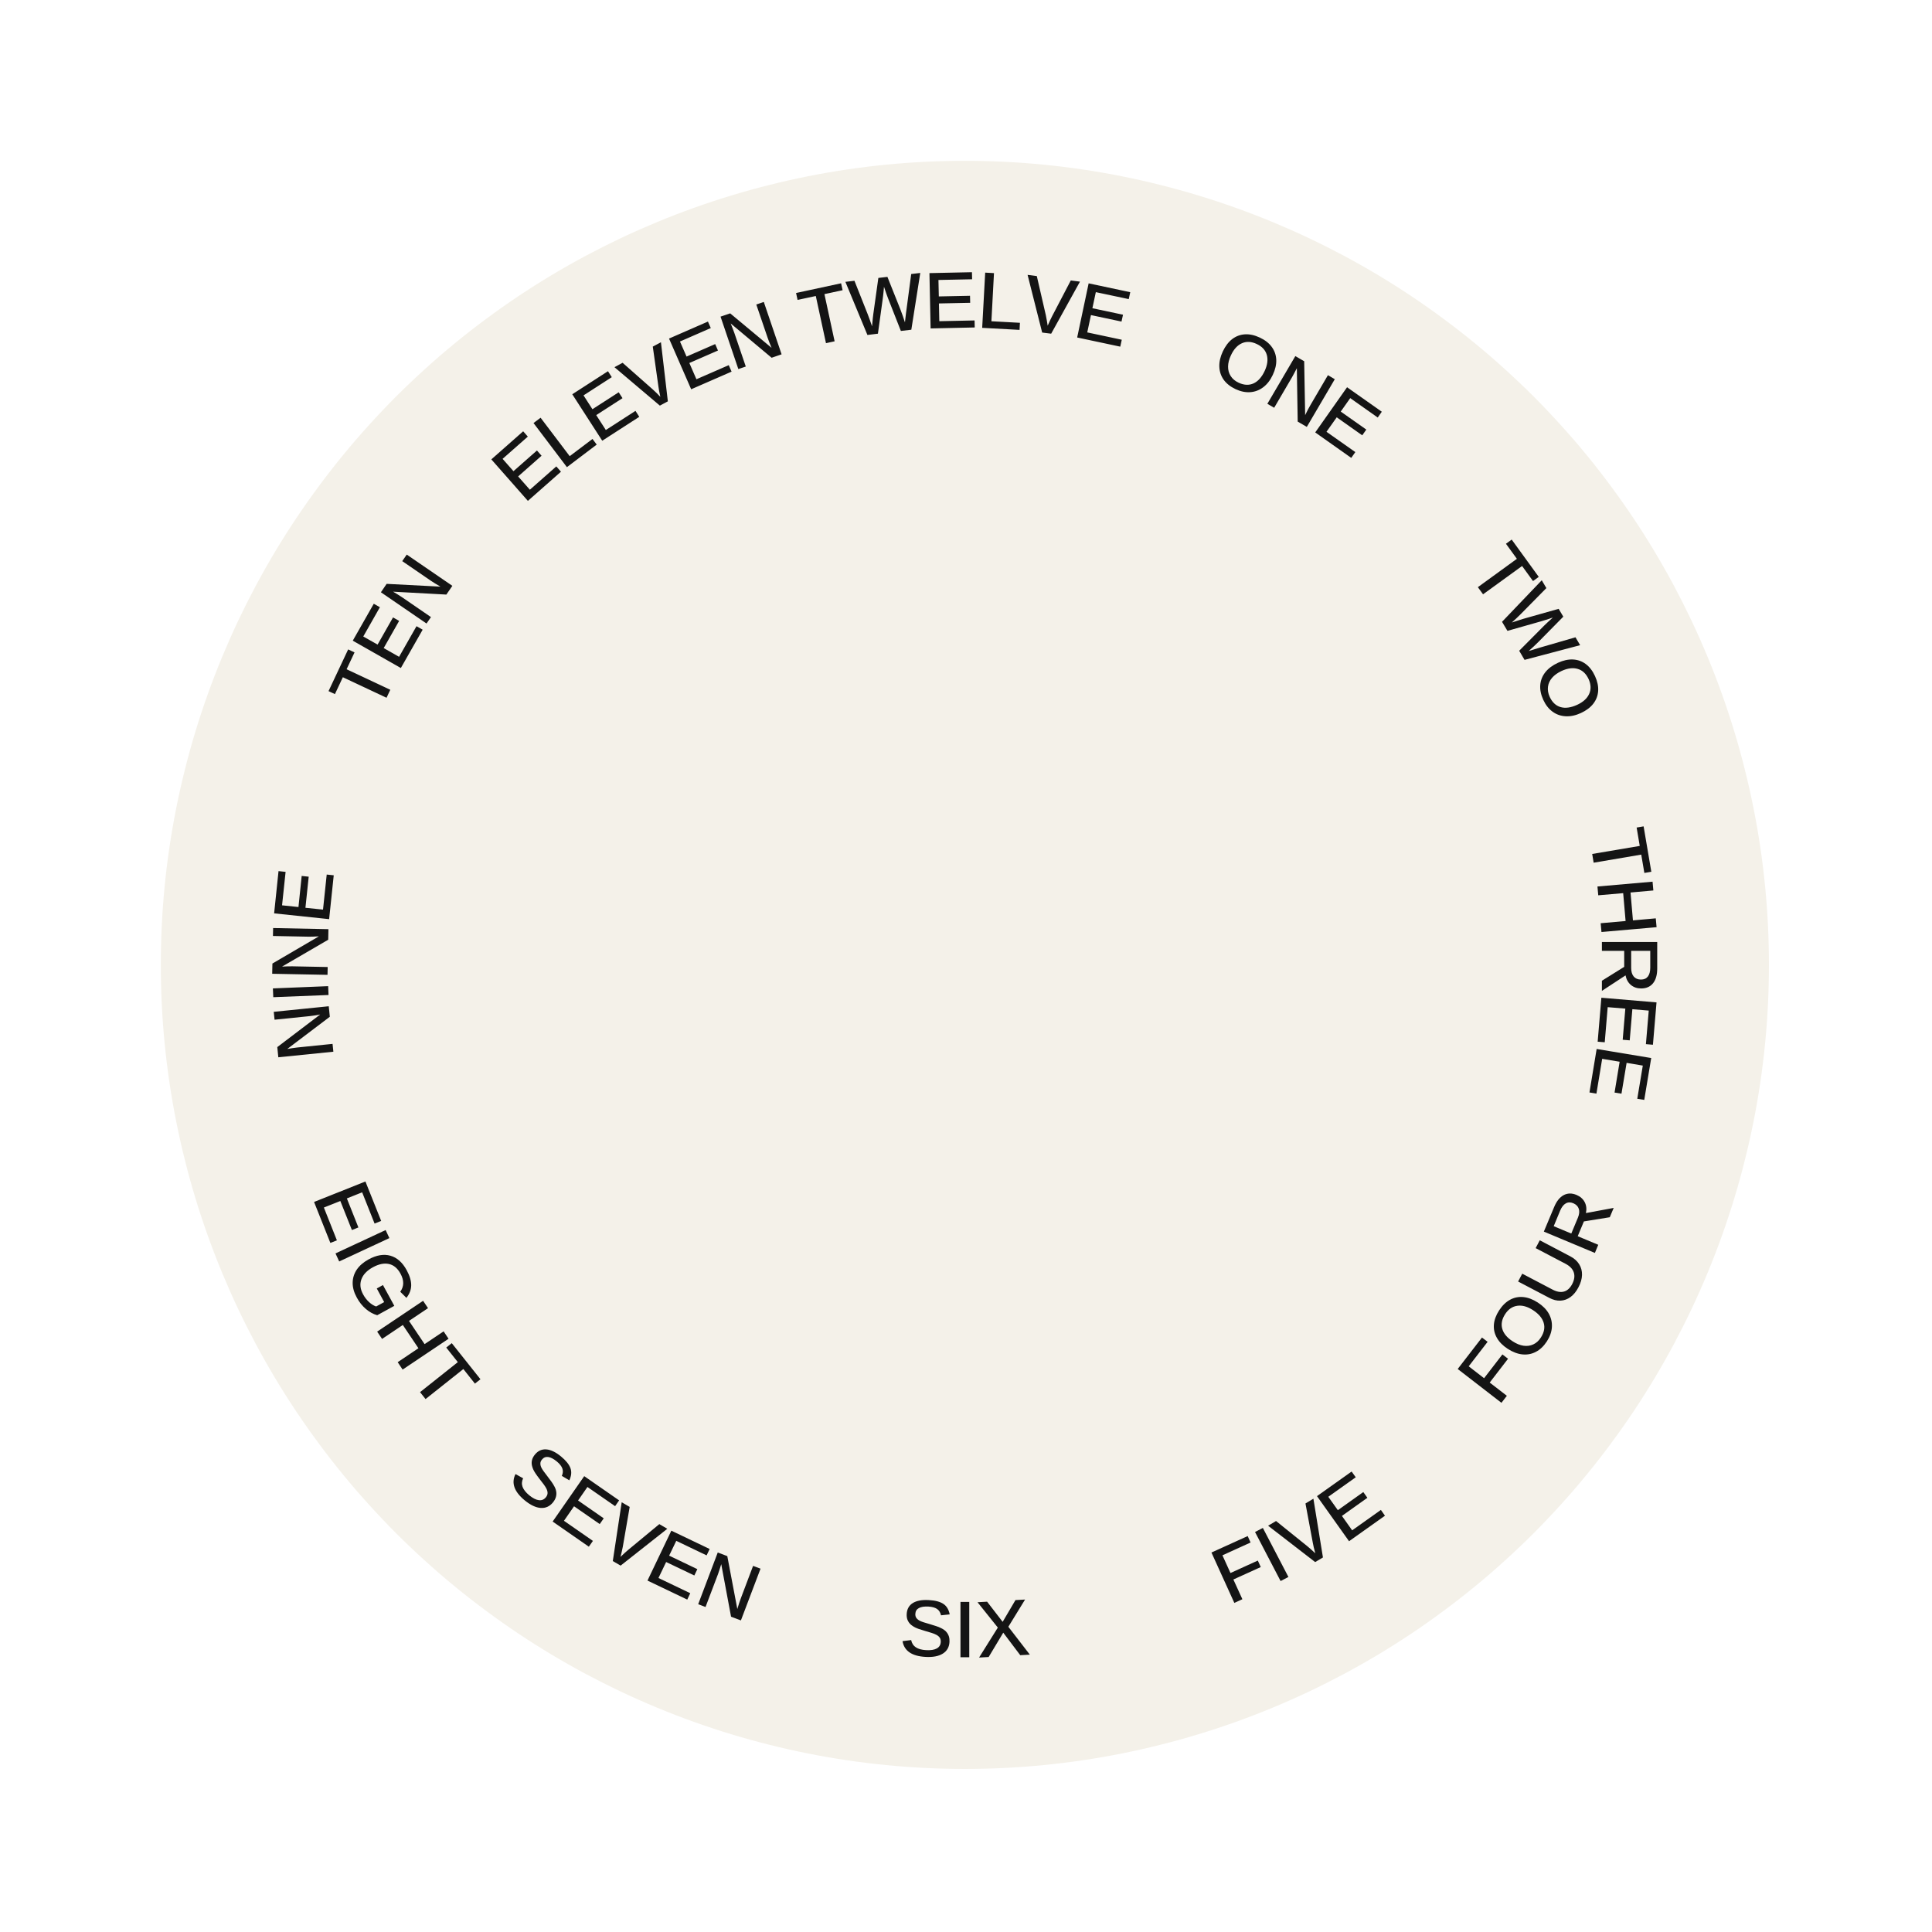
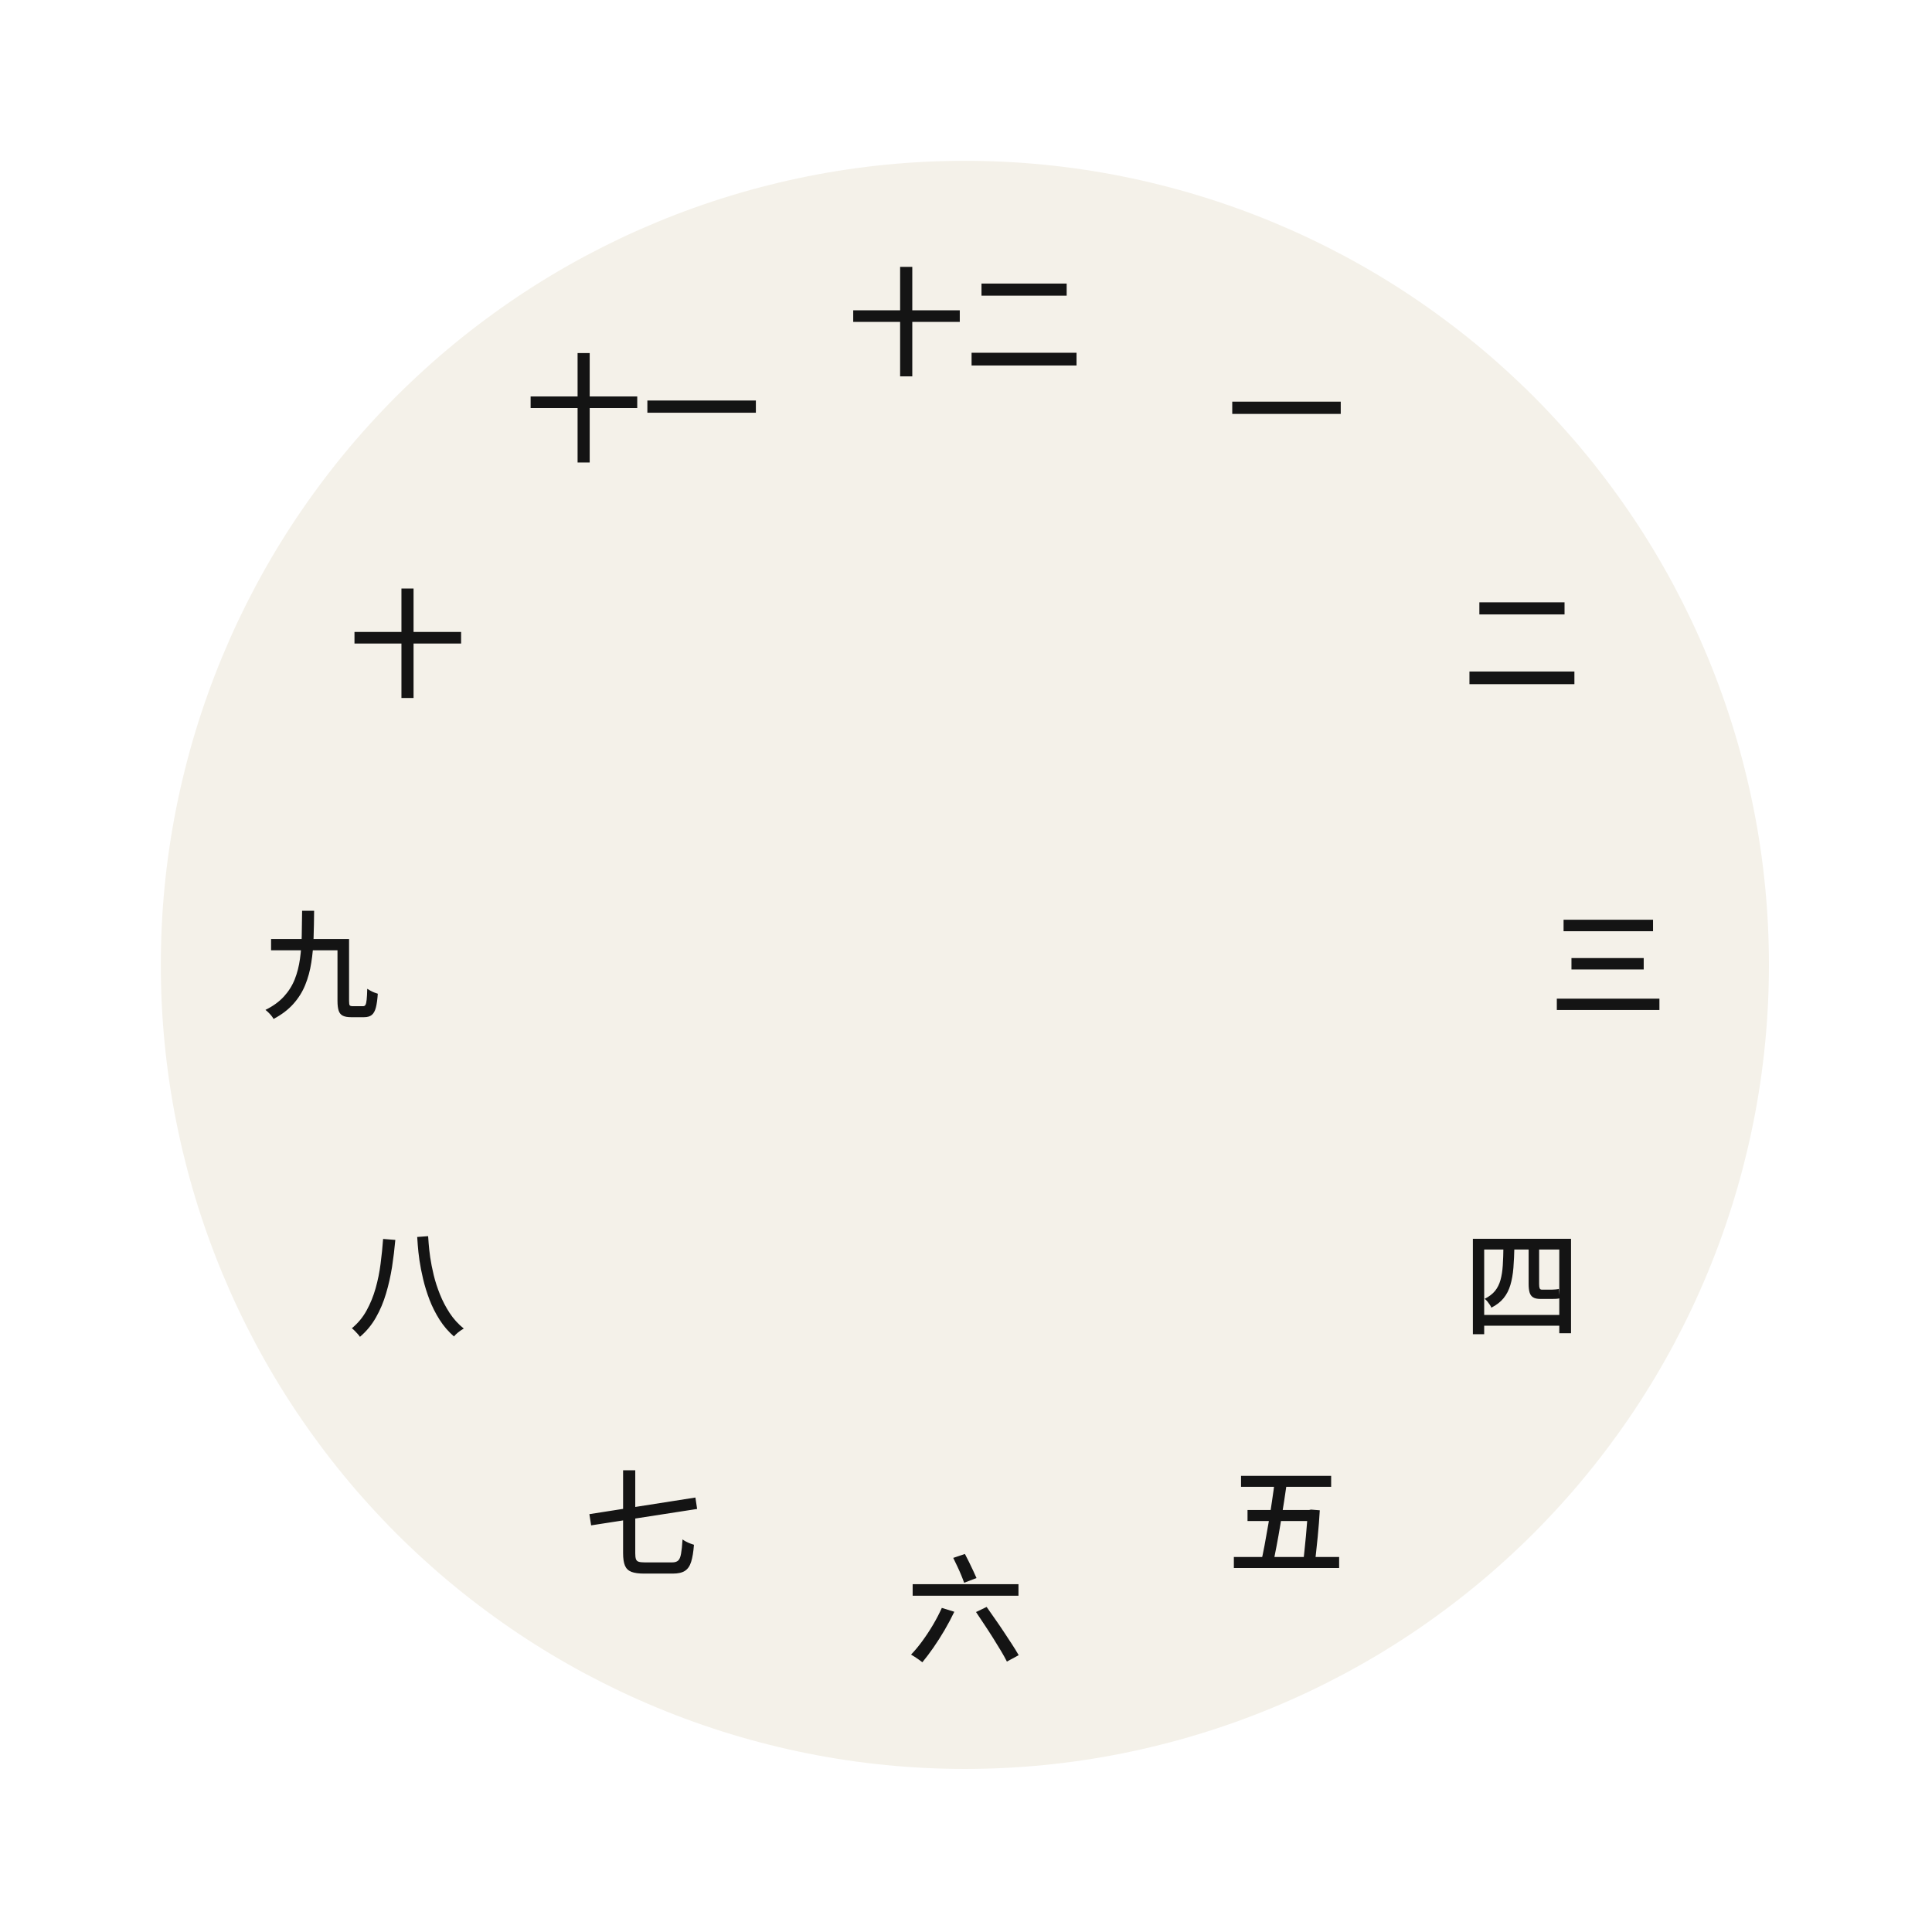
<svg xmlns="http://www.w3.org/2000/svg" width="613" height="613">
  <path fill="#F4F1E9" transform="matrix(17.0079 0 -0 -17.0079 306.142 306.142)" d="M15 0Q15 0.368 14.982 0.736Q14.964 1.104 14.928 1.47Q14.892 1.837 14.838 2.201Q14.784 2.565 14.712 2.926Q14.64 3.288 14.55 3.645Q14.461 4.002 14.354 4.354Q14.247 4.707 14.123 5.053Q13.999 5.4 13.858 5.74Q13.717 6.08 13.56 6.413Q13.402 6.746 13.229 7.071Q13.055 7.396 12.866 7.712Q12.677 8.027 12.472 8.334Q12.267 8.64 12.048 8.935Q11.829 9.231 11.595 9.516Q11.362 9.801 11.114 10.073Q10.867 10.346 10.607 10.607Q10.346 10.867 10.073 11.114Q9.801 11.362 9.516 11.595Q9.231 11.829 8.935 12.048Q8.64 12.267 8.334 12.472Q8.027 12.677 7.712 12.866Q7.396 13.055 7.071 13.229Q6.746 13.402 6.413 13.56Q6.08 13.717 5.74 13.858Q5.4 13.999 5.053 14.123Q4.707 14.247 4.354 14.354Q4.002 14.461 3.645 14.55Q3.288 14.64 2.926 14.712Q2.565 14.784 2.201 14.838Q1.837 14.892 1.47 14.928Q1.104 14.964 0.736 14.982Q0.368 15 0 15Q-0.368 15 -0.736 14.982Q-1.104 14.964 -1.47 14.928Q-1.837 14.892 -2.201 14.838Q-2.565 14.784 -2.926 14.712Q-3.288 14.64 -3.645 14.55Q-4.002 14.461 -4.354 14.354Q-4.707 14.247 -5.053 14.123Q-5.4 13.999 -5.74 13.858Q-6.08 13.717 -6.413 13.56Q-6.746 13.402 -7.071 13.229Q-7.396 13.055 -7.712 12.866Q-8.027 12.677 -8.334 12.472Q-8.64 12.267 -8.935 12.048Q-9.231 11.829 -9.516 11.595Q-9.801 11.362 -10.073 11.114Q-10.346 10.867 -10.607 10.607Q-10.867 10.346 -11.114 10.073Q-11.362 9.801 -11.595 9.516Q-11.829 9.231 -12.048 8.935Q-12.267 8.64 -12.472 8.334Q-12.677 8.027 -12.866 7.712Q-13.055 7.396 -13.229 7.071Q-13.402 6.746 -13.56 6.413Q-13.717 6.08 -13.858 5.74Q-13.999 5.4 -14.123 5.053Q-14.247 4.707 -14.354 4.354Q-14.461 4.002 -14.55 3.645Q-14.64 3.288 -14.712 2.926Q-14.784 2.565 -14.838 2.201Q-14.892 1.837 -14.928 1.47Q-14.964 1.104 -14.982 0.736Q-15 0.368 -15 0Q-15 -0.368 -14.982 -0.736Q-14.964 -1.104 -14.928 -1.47Q-14.892 -1.837 -14.838 -2.201Q-14.784 -2.565 -14.712 -2.926Q-14.64 -3.288 -14.55 -3.645Q-14.461 -4.002 -14.354 -4.354Q-14.247 -4.707 -14.123 -5.053Q-13.999 -5.4 -13.858 -5.74Q-13.717 -6.08 -13.56 -6.413Q-13.402 -6.746 -13.229 -7.071Q-13.055 -7.396 -12.866 -7.712Q-12.677 -8.027 -12.472 -8.334Q-12.267 -8.64 -12.048 -8.935Q-11.829 -9.231 -11.595 -9.516Q-11.362 -9.801 -11.114 -10.073Q-10.867 -10.346 -10.607 -10.607Q-10.346 -10.867 -10.073 -11.114Q-9.801 -11.362 -9.516 -11.595Q-9.231 -11.829 -8.935 -12.048Q-8.64 -12.267 -8.334 -12.472Q-8.027 -12.677 -7.712 -12.866Q-7.396 -13.055 -7.071 -13.229Q-6.746 -13.402 -6.413 -13.56Q-6.08 -13.717 -5.74 -13.858Q-5.4 -13.999 -5.053 -14.123Q-4.707 -14.247 -4.354 -14.354Q-4.002 -14.461 -3.645 -14.55Q-3.288 -14.64 -2.926 -14.712Q-2.565 -14.784 -2.201 -14.838Q-1.837 -14.892 -1.47 -14.928Q-1.104 -14.964 -0.736 -14.982Q-0.368 -15 0 -15Q0.368 -15 0.736 -14.982Q1.104 -14.964 1.47 -14.928Q1.837 -14.892 2.201 -14.838Q2.565 -14.784 2.926 -14.712Q3.288 -14.64 3.645 -14.55Q4.002 -14.461 4.354 -14.354Q4.707 -14.247 5.053 -14.123Q5.4 -13.999 5.74 -13.858Q6.08 -13.717 6.413 -13.56Q6.746 -13.402 7.071 -13.229Q7.396 -13.055 7.712 -12.866Q8.027 -12.677 8.334 -12.472Q8.64 -12.267 8.935 -12.048Q9.231 -11.829 9.516 -11.595Q9.801 -11.362 10.073 -11.114Q10.346 -10.867 10.607 -10.607Q10.867 -10.346 11.114 -10.073Q11.362 -9.801 11.595 -9.516Q11.829 -9.231 12.048 -8.935Q12.267 -8.64 12.472 -8.334Q12.677 -8.027 12.866 -7.712Q13.055 -7.396 13.229 -7.071Q13.402 -6.746 13.56 -6.413Q13.717 -6.08 13.858 -5.74Q13.999 -5.4 14.123 -5.053Q14.247 -4.707 14.354 -4.354Q14.461 -4.002 14.55 -3.645Q14.64 -3.288 14.712 -2.926Q14.784 -2.565 14.838 -2.201Q14.892 -1.837 14.928 -1.47Q14.964 -1.104 14.982 -0.736Q15 -0.368 15 0Z" />
-   <path fill="#141414" transform="matrix(17.0079 0 -0 -17.0079 306.142 306.142)" d="M-2.62 12.513L-2.43 11.633L-2.591 11.598L-2.781 12.478L-3.121 12.405L-3.149 12.534L-2.309 12.715L-2.281 12.586L-2.62 12.513ZM-1.532 12.428L-1.622 11.775L-1.818 11.751L-2.229 12.742L-2.06 12.762L-1.813 12.139Q-1.792 12.086 -1.772 12.029Q-1.751 11.971 -1.732 11.913Q-1.729 11.943 -1.725 11.984Q-1.721 12.025 -1.717 12.068Q-1.712 12.11 -1.708 12.142L-1.614 12.815L-1.445 12.835L-1.203 12.228Q-1.18 12.168 -1.158 12.106Q-1.136 12.044 -1.118 11.986Q-1.113 12.03 -1.108 12.075Q-1.103 12.121 -1.098 12.16Q-1.092 12.199 -1.089 12.226L-1.001 12.888L-0.832 12.908L-0.999 11.849L-1.194 11.826L-1.434 12.437Q-1.449 12.474 -1.467 12.527Q-1.486 12.58 -1.509 12.651Q-1.511 12.614 -1.516 12.569Q-1.52 12.524 -1.525 12.485Q-1.53 12.447 -1.532 12.428ZM0.181 12.022L0.184 11.891L-0.639 11.873L-0.661 12.905L0.132 12.922L0.135 12.79L-0.493 12.777L-0.486 12.47L0.096 12.482L0.099 12.351L-0.484 12.339L-0.477 12.008L0.181 12.022ZM1.027 11.978L1.02 11.846L0.323 11.884L0.379 12.914L0.543 12.905L0.495 12.007L1.027 11.978ZM2.147 12.746L1.61 11.775L1.442 11.796L1.17 12.872L1.342 12.85L1.511 12.117Q1.521 12.075 1.528 12.026Q1.536 11.978 1.545 11.924Q1.571 11.982 1.591 12.027Q1.611 12.072 1.628 12.102L1.976 12.768L2.147 12.746ZM2.927 11.662L2.899 11.533L2.095 11.704L2.309 12.714L3.085 12.549L3.057 12.42L2.443 12.55L2.379 12.25L2.95 12.129L2.922 12.001L2.352 12.122L2.283 11.799L2.927 11.662ZM5.744 11.006Q5.675 10.858 5.566 10.776Q5.458 10.694 5.325 10.684Q5.192 10.674 5.049 10.741Q4.905 10.809 4.828 10.916Q4.752 11.024 4.747 11.159Q4.742 11.294 4.812 11.444Q4.883 11.594 4.988 11.675Q5.094 11.755 5.225 11.763Q5.356 11.771 5.503 11.702Q5.648 11.634 5.725 11.528Q5.803 11.422 5.809 11.289Q5.815 11.157 5.744 11.006ZM5.592 11.078Q5.67 11.244 5.633 11.378Q5.595 11.512 5.446 11.582Q5.296 11.653 5.169 11.597Q5.043 11.542 4.964 11.373Q4.911 11.261 4.91 11.162Q4.909 11.062 4.959 10.985Q5.008 10.907 5.106 10.861Q5.257 10.79 5.384 10.847Q5.51 10.904 5.592 11.078ZM6.103 10.962L5.77 10.393L5.643 10.467L6.165 11.357L6.33 11.261L6.348 10.256Q6.407 10.377 6.444 10.439L6.773 11.001L6.901 10.926L6.379 10.036L6.209 10.135L6.193 11.131Q6.169 11.085 6.147 11.043Q6.126 11 6.103 10.962ZM7.284 9.566L7.208 9.458L6.536 9.933L7.13 10.776L7.778 10.319L7.702 10.211L7.189 10.573L7.012 10.322L7.489 9.986L7.413 9.879L6.937 10.215L6.746 9.945L7.284 9.566ZM10.395 7.441L9.667 6.913L9.57 7.046L10.298 7.575L10.094 7.856L10.201 7.934L10.706 7.238L10.599 7.16L10.395 7.441ZM10.756 6.411L10.122 6.231L10.021 6.4L10.762 7.175L10.848 7.029L10.378 6.552Q10.338 6.512 10.294 6.47Q10.249 6.428 10.204 6.387Q10.232 6.396 10.272 6.409Q10.311 6.422 10.352 6.435Q10.392 6.448 10.423 6.457L11.077 6.642L11.164 6.496L10.705 6.03Q10.659 5.984 10.611 5.939Q10.564 5.894 10.518 5.855Q10.56 5.868 10.604 5.881Q10.648 5.895 10.686 5.906Q10.724 5.917 10.749 5.925L11.391 6.111L11.478 5.964L10.441 5.69L10.341 5.86L10.804 6.326Q10.831 6.354 10.873 6.392Q10.914 6.431 10.969 6.48Q10.935 6.467 10.891 6.453Q10.848 6.439 10.811 6.428Q10.774 6.417 10.756 6.411ZM11.492 4.698Q11.343 4.63 11.207 4.638Q11.071 4.645 10.964 4.723Q10.856 4.801 10.79 4.945Q10.724 5.089 10.734 5.221Q10.745 5.353 10.828 5.459Q10.912 5.565 11.063 5.635Q11.213 5.704 11.346 5.697Q11.478 5.69 11.583 5.612Q11.689 5.533 11.756 5.386Q11.823 5.24 11.814 5.109Q11.805 4.978 11.724 4.873Q11.643 4.768 11.492 4.698ZM11.422 4.851Q11.589 4.928 11.646 5.054Q11.704 5.181 11.636 5.331Q11.566 5.482 11.434 5.521Q11.302 5.561 11.132 5.483Q11.02 5.431 10.955 5.356Q10.89 5.281 10.878 5.189Q10.866 5.098 10.91 5Q10.98 4.848 11.113 4.809Q11.246 4.771 11.422 4.851ZM12.618 2.057L11.73 1.906L11.703 2.069L12.59 2.219L12.532 2.562L12.662 2.584L12.806 1.737L12.676 1.715L12.618 2.057ZM12.281 1.338L11.816 1.298L11.801 1.462L12.829 1.552L12.844 1.388L12.418 1.35L12.463 0.83L12.889 0.868L12.904 0.703L11.876 0.613L11.861 0.777L12.326 0.818L12.281 1.338ZM12.3 0.262L11.884 0.262L11.884 0.427L12.916 0.427L12.916 -0.068Q12.916 -0.246 12.838 -0.343Q12.759 -0.44 12.616 -0.44Q12.504 -0.44 12.425 -0.375Q12.347 -0.309 12.325 -0.196L11.884 -0.485L11.884 -0.296L12.3 -0.037L12.3 0.262ZM12.613 -0.274Q12.698 -0.274 12.742 -0.217Q12.786 -0.16 12.786 -0.052L12.786 0.262L12.43 0.262L12.43 -0.057Q12.43 -0.161 12.478 -0.218Q12.526 -0.274 12.613 -0.274ZM11.937 -1.444L11.805 -1.433L11.874 -0.613L12.903 -0.7L12.836 -1.49L12.705 -1.479L12.758 -0.853L12.452 -0.827L12.403 -1.408L12.272 -1.397L12.321 -0.816L11.992 -0.789L11.937 -1.444ZM11.782 -2.402L11.652 -2.38L11.786 -1.569L12.804 -1.738L12.674 -2.519L12.544 -2.498L12.647 -1.879L12.345 -1.828L12.249 -2.403L12.12 -2.382L12.215 -1.807L11.889 -1.753L11.782 -2.402ZM9.791 -7.792L10.111 -8.039L10.01 -8.17L9.194 -7.539L9.647 -6.952L9.752 -7.032L9.399 -7.489L9.686 -7.711L10.028 -7.267L10.133 -7.348L9.791 -7.792ZM10.688 -6.299Q10.826 -6.388 10.893 -6.506Q10.959 -6.625 10.951 -6.758Q10.943 -6.89 10.858 -7.023Q10.771 -7.157 10.654 -7.218Q10.538 -7.28 10.403 -7.267Q10.269 -7.254 10.129 -7.164Q9.99 -7.074 9.925 -6.958Q9.859 -6.843 9.869 -6.712Q9.879 -6.581 9.967 -6.445Q10.054 -6.311 10.169 -6.248Q10.284 -6.185 10.416 -6.197Q10.549 -6.209 10.688 -6.299ZM10.597 -6.44Q10.442 -6.34 10.305 -6.36Q10.167 -6.379 10.078 -6.517Q9.988 -6.657 10.025 -6.789Q10.063 -6.922 10.22 -7.023Q10.324 -7.091 10.422 -7.105Q10.521 -7.119 10.604 -7.08Q10.688 -7.042 10.746 -6.951Q10.837 -6.81 10.798 -6.678Q10.759 -6.545 10.597 -6.44ZM11.446 -6.016Q11.385 -6.133 11.299 -6.196Q11.213 -6.259 11.111 -6.264Q11.009 -6.269 10.9 -6.211L10.321 -5.907L10.398 -5.761L10.964 -6.058Q11.084 -6.121 11.178 -6.094Q11.271 -6.067 11.33 -5.954Q11.391 -5.837 11.36 -5.739Q11.329 -5.642 11.207 -5.577L10.648 -5.284L10.725 -5.138L11.292 -5.436Q11.405 -5.495 11.46 -5.585Q11.516 -5.674 11.513 -5.785Q11.51 -5.895 11.446 -6.016ZM11.433 -5.062L11.816 -5.222L11.753 -5.374L10.801 -4.976L10.992 -4.52Q11.06 -4.355 11.17 -4.296Q11.28 -4.237 11.411 -4.292Q11.515 -4.336 11.563 -4.426Q11.61 -4.517 11.586 -4.63L12.104 -4.534L12.031 -4.708L11.548 -4.786L11.433 -5.062ZM11.351 -4.447Q11.272 -4.414 11.21 -4.45Q11.147 -4.485 11.105 -4.585L10.985 -4.875L11.313 -5.012L11.436 -4.717Q11.476 -4.621 11.453 -4.551Q11.43 -4.481 11.351 -4.447ZM5.009 -11.466L5.177 -11.834L5.027 -11.903L4.6 -10.963L5.276 -10.656L5.33 -10.776L4.805 -11.015L4.955 -11.345L5.465 -11.113L5.52 -11.234L5.009 -11.466ZM5.559 -10.504L6.036 -11.419L5.89 -11.495L5.413 -10.58L5.559 -10.504ZM6.502 -9.959L6.68 -11.055L6.535 -11.141L5.657 -10.463L5.805 -10.375L6.391 -10.847Q6.424 -10.874 6.461 -10.907Q6.497 -10.941 6.537 -10.977Q6.521 -10.916 6.509 -10.868Q6.498 -10.821 6.492 -10.787L6.354 -10.048L6.502 -9.959ZM7.761 -10.168L7.837 -10.276L7.167 -10.752L6.569 -9.911L7.215 -9.452L7.292 -9.559L6.78 -9.923L6.958 -10.173L7.433 -9.835L7.509 -9.942L7.034 -10.28L7.225 -10.549L7.761 -10.168ZM-0.287 -12.631Q-0.295 -12.777 -0.412 -12.849Q-0.528 -12.922 -0.736 -12.91Q-1.117 -12.888 -1.163 -12.616L-1.002 -12.596Q-0.984 -12.686 -0.915 -12.731Q-0.846 -12.777 -0.723 -12.784Q-0.595 -12.791 -0.525 -12.753Q-0.454 -12.714 -0.45 -12.632Q-0.447 -12.583 -0.469 -12.551Q-0.491 -12.519 -0.534 -12.497Q-0.569 -12.478 -0.621 -12.462Q-0.674 -12.446 -0.742 -12.426Q-0.821 -12.403 -0.871 -12.385Q-0.922 -12.366 -0.953 -12.347Q-0.984 -12.328 -1.008 -12.308Q-1.048 -12.272 -1.069 -12.222Q-1.089 -12.173 -1.085 -12.107Q-1.077 -11.972 -0.971 -11.905Q-0.864 -11.839 -0.672 -11.85Q-0.491 -11.86 -0.4 -11.922Q-0.309 -11.983 -0.283 -12.117L-0.445 -12.134Q-0.462 -12.056 -0.518 -12.016Q-0.575 -11.977 -0.681 -11.971Q-0.796 -11.965 -0.858 -11.999Q-0.92 -12.032 -0.924 -12.107Q-0.927 -12.152 -0.905 -12.183Q-0.883 -12.214 -0.839 -12.237Q-0.797 -12.259 -0.66 -12.297Q-0.597 -12.316 -0.541 -12.334Q-0.486 -12.351 -0.442 -12.374Q-0.412 -12.388 -0.386 -12.407Q-0.36 -12.425 -0.342 -12.448Q-0.313 -12.482 -0.298 -12.528Q-0.284 -12.573 -0.287 -12.631ZM0.082 -11.884L0.082 -12.916L-0.082 -12.916L-0.082 -11.884L0.082 -11.884ZM0.716 -12.458L0.444 -12.912L0.265 -12.922L0.615 -12.363L0.236 -11.89L0.415 -11.88L0.705 -12.256L0.944 -11.85L1.123 -11.84L0.811 -12.348L1.212 -12.868L1.033 -12.878L0.716 -12.458ZM-7.685 -10.029Q-7.778 -10.141 -7.914 -10.131Q-8.051 -10.121 -8.212 -9.989Q-8.507 -9.746 -8.383 -9.499L-8.241 -9.578Q-8.28 -9.661 -8.251 -9.739Q-8.222 -9.816 -8.127 -9.895Q-8.028 -9.976 -7.949 -9.986Q-7.869 -9.997 -7.817 -9.933Q-7.786 -9.895 -7.785 -9.856Q-7.784 -9.818 -7.805 -9.774Q-7.822 -9.739 -7.855 -9.694Q-7.888 -9.65 -7.932 -9.594Q-7.982 -9.529 -8.011 -9.485Q-8.041 -9.44 -8.055 -9.406Q-8.069 -9.372 -8.076 -9.342Q-8.088 -9.289 -8.075 -9.237Q-8.062 -9.185 -8.02 -9.134Q-7.934 -9.03 -7.809 -9.039Q-7.684 -9.048 -7.535 -9.17Q-7.395 -9.286 -7.358 -9.389Q-7.321 -9.492 -7.379 -9.616L-7.519 -9.533Q-7.486 -9.461 -7.509 -9.396Q-7.532 -9.33 -7.614 -9.263Q-7.703 -9.19 -7.773 -9.181Q-7.843 -9.171 -7.89 -9.229Q-7.919 -9.264 -7.919 -9.302Q-7.92 -9.34 -7.898 -9.384Q-7.877 -9.427 -7.789 -9.539Q-7.749 -9.591 -7.715 -9.638Q-7.681 -9.685 -7.658 -9.729Q-7.642 -9.758 -7.632 -9.789Q-7.623 -9.819 -7.621 -9.848Q-7.618 -9.893 -7.633 -9.938Q-7.648 -9.983 -7.685 -10.029ZM-6.939 -10.746L-7.015 -10.854L-7.69 -10.385L-7.101 -9.538L-6.45 -9.99L-6.525 -10.098L-7.041 -9.74L-7.216 -9.992L-6.737 -10.325L-6.812 -10.432L-7.291 -10.1L-7.479 -10.371L-6.939 -10.746ZM-5.551 -10.52L-6.422 -11.207L-6.568 -11.122L-6.402 -10.025L-6.253 -10.112L-6.381 -10.853Q-6.388 -10.895 -6.4 -10.943Q-6.412 -10.991 -6.424 -11.044Q-6.378 -11 -6.342 -10.967Q-6.306 -10.934 -6.279 -10.912L-5.7 -10.433L-5.551 -10.52ZM-5.123 -11.722L-5.179 -11.841L-5.921 -11.486L-5.476 -10.555L-4.761 -10.897L-4.818 -11.016L-5.384 -10.745L-5.517 -11.021L-4.991 -11.273L-5.047 -11.391L-5.573 -11.14L-5.716 -11.438L-5.123 -11.722ZM-4.604 -11.362L-4.838 -11.979L-4.975 -11.927L-4.61 -10.962L-4.432 -11.03L-4.245 -12.017Q-4.207 -11.889 -4.181 -11.821L-3.951 -11.212L-3.812 -11.264L-4.178 -12.229L-4.362 -12.16L-4.545 -11.18Q-4.561 -11.23 -4.575 -11.275Q-4.589 -11.321 -4.604 -11.362ZM-11.715 -5.139L-11.837 -5.187L-12.141 -4.423L-11.183 -4.041L-10.889 -4.777L-11.012 -4.826L-11.244 -4.243L-11.529 -4.357L-11.314 -4.898L-11.435 -4.947L-11.651 -4.405L-11.958 -4.527L-11.715 -5.139ZM-10.736 -5.097L-11.672 -5.533L-11.741 -5.383L-10.806 -4.947L-10.736 -5.097ZM-11.226 -6.147Q-11.181 -6.23 -11.115 -6.291Q-11.049 -6.351 -10.983 -6.373L-10.833 -6.291L-10.971 -6.037L-10.856 -5.973L-10.644 -6.361L-10.963 -6.536Q-11.076 -6.504 -11.176 -6.418Q-11.276 -6.332 -11.343 -6.208Q-11.422 -6.065 -11.421 -5.932Q-11.42 -5.799 -11.345 -5.686Q-11.269 -5.574 -11.123 -5.494Q-10.901 -5.373 -10.716 -5.426Q-10.531 -5.479 -10.413 -5.696Q-10.329 -5.85 -10.329 -5.976Q-10.33 -6.101 -10.418 -6.212L-10.533 -6.098Q-10.478 -6.022 -10.478 -5.937Q-10.478 -5.852 -10.53 -5.758Q-10.612 -5.609 -10.745 -5.58Q-10.878 -5.551 -11.043 -5.641Q-11.209 -5.732 -11.258 -5.866Q-11.307 -6 -11.226 -6.147ZM-10.485 -6.718L-10.872 -6.978L-10.964 -6.842L-10.107 -6.267L-10.015 -6.404L-10.37 -6.642L-10.079 -7.075L-9.724 -6.837L-9.632 -6.975L-10.489 -7.55L-10.581 -7.412L-10.194 -7.152L-10.485 -6.718ZM-9.356 -7.54L-10.061 -8.1L-10.164 -7.971L-9.459 -7.411L-9.675 -7.139L-9.572 -7.057L-9.037 -7.73L-9.14 -7.812L-9.356 -7.54ZM-12.452 -1.541L-11.796 -1.474L-11.781 -1.62L-12.808 -1.724L-12.827 -1.534L-12.027 -0.926Q-12.158 -0.95 -12.231 -0.957L-12.878 -1.023L-12.893 -0.876L-11.867 -0.772L-11.847 -0.968L-12.641 -1.569Q-12.59 -1.56 -12.543 -1.553Q-12.496 -1.545 -12.452 -1.541ZM-12.909 -0.439L-11.878 -0.397L-11.871 -0.562L-12.902 -0.603L-12.909 -0.439ZM-12.547 -0.027L-11.887 -0.04L-11.89 -0.186L-12.922 -0.166L-12.918 0.025L-12.051 0.532Q-12.184 0.524 -12.257 0.526L-12.908 0.539L-12.905 0.687L-11.873 0.666L-11.877 0.469L-12.738 -0.032Q-12.686 -0.03 -12.639 -0.028Q-12.591 -0.026 -12.547 -0.027ZM-11.905 1.685L-11.774 1.671L-11.86 0.853L-12.886 0.961L-12.804 1.749L-12.672 1.735L-12.738 1.111L-12.432 1.079L-12.372 1.659L-12.241 1.645L-12.302 1.065L-11.974 1.031L-11.905 1.685ZM-11.534 5.515L-10.719 5.132L-10.789 4.983L-11.604 5.366L-11.752 5.051L-11.871 5.107L-11.505 5.885L-11.386 5.829L-11.534 5.515ZM-10.23 6.318L-10.115 6.253L-10.522 5.538L-11.419 6.048L-11.027 6.737L-10.913 6.672L-11.223 6.126L-10.956 5.975L-10.668 6.482L-10.554 6.417L-10.842 5.91L-10.555 5.747L-10.23 6.318ZM-10.505 6.862L-9.96 6.488L-10.043 6.368L-10.894 6.951L-10.787 7.108L-9.783 7.056Q-9.899 7.123 -9.959 7.164L-10.496 7.532L-10.412 7.654L-9.561 7.071L-9.673 6.908L-10.667 6.962Q-10.623 6.935 -10.582 6.911Q-10.541 6.886 -10.505 6.862ZM-7.622 9.299L-7.535 9.2L-8.152 8.656L-8.834 9.43L-8.24 9.954L-8.153 9.855L-8.624 9.44L-8.421 9.21L-7.983 9.596L-7.897 9.498L-8.334 9.112L-8.115 8.864L-7.622 9.299ZM-6.947 9.811L-6.868 9.706L-7.424 9.285L-8.047 10.108L-7.915 10.207L-7.372 9.49L-6.947 9.811ZM-6.145 10.335L-6.074 10.224L-6.765 9.778L-7.324 10.645L-6.658 11.075L-6.587 10.964L-7.114 10.624L-6.948 10.366L-6.458 10.682L-6.387 10.572L-6.877 10.256L-6.698 9.978L-6.145 10.335ZM-5.67 11.615L-5.541 10.513L-5.69 10.433L-6.537 11.15L-6.385 11.232L-5.821 10.734Q-5.789 10.706 -5.754 10.671Q-5.72 10.635 -5.681 10.597Q-5.694 10.659 -5.704 10.707Q-5.713 10.755 -5.717 10.79L-5.822 11.534L-5.67 11.615ZM-4.405 11.188L-4.352 11.067L-5.106 10.738L-5.519 11.684L-4.793 12.001L-4.74 11.88L-5.315 11.629L-5.192 11.348L-4.658 11.581L-4.606 11.461L-5.14 11.228L-5.008 10.925L-4.405 11.188ZM-4.3 11.787L-4.087 11.162L-4.226 11.115L-4.558 12.093L-4.378 12.154L-3.606 11.511Q-3.658 11.634 -3.681 11.703L-3.891 12.319L-3.751 12.367L-3.419 11.39L-3.605 11.326L-4.369 11.966Q-4.35 11.917 -4.332 11.873Q-4.314 11.829 -4.3 11.787Z" />
+   <path fill="#141414" transform="matrix(17.0079 0 -0 -17.0079 306.142 306.142)" d="M-2.083 12.211L-0.095 12.211L-0.095 11.995L-2.083 11.995L-2.083 12.211ZM-1.208 13.021L-0.981 13.021L-0.981 10.979L-1.208 10.979L-1.208 13.021ZM0.31 12.71L1.899 12.71L1.899 12.484L0.31 12.484L0.31 12.71ZM0.125 11.419L2.083 11.419L2.083 11.182L0.125 11.182L0.125 11.419ZM4.988 10.507L7.012 10.507L7.012 10.278L4.988 10.278L4.988 10.507ZM9.598 6.764L11.187 6.764L11.187 6.538L9.598 6.538L9.598 6.764ZM9.413 5.473L11.371 5.473L11.371 5.236L9.413 5.236L9.413 5.473ZM11.169 0.842L12.838 0.842L12.838 0.628L11.169 0.628L11.169 0.842ZM11.316 0.127L12.664 0.127L12.664 -0.085L11.316 -0.085L11.316 0.127ZM11.043 -0.63L12.957 -0.63L12.957 -0.842L11.043 -0.842L11.043 -0.63ZM9.477 -5.11L11.308 -5.11L11.308 -6.872L11.089 -6.872L11.089 -5.31L9.688 -5.31L9.688 -6.89L9.477 -6.89L9.477 -5.11ZM9.589 -6.531L11.209 -6.531L11.209 -6.732L9.589 -6.732L9.589 -6.531ZM10.047 -5.244L10.252 -5.244Q10.247 -5.473 10.233 -5.654Q10.218 -5.834 10.176 -5.974Q10.135 -6.113 10.05 -6.218Q9.965 -6.322 9.822 -6.395Q9.812 -6.368 9.791 -6.338Q9.77 -6.307 9.746 -6.277Q9.721 -6.248 9.697 -6.23Q9.82 -6.168 9.89 -6.083Q9.959 -5.997 9.992 -5.879Q10.025 -5.762 10.035 -5.604Q10.045 -5.447 10.047 -5.244ZM10.517 -5.275L10.713 -5.275L10.713 -5.957Q10.713 -6.01 10.723 -6.034Q10.733 -6.059 10.766 -6.059Q10.78 -6.059 10.804 -6.059Q10.828 -6.059 10.857 -6.059Q10.887 -6.059 10.911 -6.059Q10.936 -6.059 10.949 -6.059Q10.977 -6.059 11.017 -6.055Q11.057 -6.052 11.081 -6.045Q11.085 -6.087 11.087 -6.134Q11.089 -6.182 11.096 -6.219Q11.074 -6.228 11.034 -6.23Q10.993 -6.232 10.955 -6.232Q10.94 -6.232 10.908 -6.232Q10.876 -6.232 10.842 -6.232Q10.808 -6.232 10.78 -6.232Q10.751 -6.232 10.736 -6.232Q10.647 -6.232 10.6 -6.202Q10.553 -6.173 10.535 -6.111Q10.517 -6.049 10.517 -5.953L10.517 -5.275ZM5.152 -9.532L6.833 -9.532L6.833 -9.737L5.152 -9.737L5.152 -9.532ZM5.018 -11.046L6.982 -11.046L6.982 -11.252L5.018 -11.252L5.018 -11.046ZM5.784 -9.605L6.015 -9.605Q5.988 -9.796 5.955 -10.01Q5.922 -10.223 5.887 -10.434Q5.852 -10.646 5.816 -10.835Q5.781 -11.024 5.75 -11.171L5.519 -11.169Q5.555 -11.019 5.591 -10.827Q5.627 -10.634 5.663 -10.423Q5.7 -10.212 5.73 -10.001Q5.762 -9.789 5.784 -9.605ZM5.273 -10.17L6.474 -10.17L6.474 -10.375L5.273 -10.375L5.273 -10.17ZM6.397 -10.17L6.419 -10.17L6.457 -10.162L6.621 -10.175Q6.615 -10.287 6.605 -10.414Q6.595 -10.54 6.582 -10.674Q6.569 -10.808 6.554 -10.94Q6.54 -11.072 6.527 -11.189L6.309 -11.174Q6.322 -11.055 6.336 -10.921Q6.351 -10.786 6.363 -10.651Q6.375 -10.516 6.384 -10.398Q6.393 -10.28 6.397 -10.197L6.397 -10.17ZM-0.974 -11.554L1 -11.554L1 -11.769L-0.974 -11.769L-0.974 -11.554ZM-0.43 -11.996L-0.197 -12.068Q-0.278 -12.238 -0.379 -12.411Q-0.48 -12.583 -0.587 -12.737Q-0.694 -12.891 -0.793 -13.01Q-0.817 -12.99 -0.856 -12.963Q-0.894 -12.935 -0.934 -12.91Q-0.974 -12.885 -1.004 -12.867Q-0.899 -12.759 -0.795 -12.616Q-0.69 -12.473 -0.595 -12.313Q-0.5 -12.152 -0.43 -11.996ZM0.208 -12.073L0.406 -11.978Q0.481 -12.084 0.564 -12.204Q0.648 -12.323 0.729 -12.446Q0.811 -12.568 0.882 -12.679Q0.954 -12.79 1.004 -12.878L0.784 -12.997Q0.74 -12.909 0.673 -12.797Q0.606 -12.684 0.527 -12.559Q0.448 -12.433 0.365 -12.309Q0.283 -12.185 0.208 -12.073ZM-0.217 -11.063L0.001 -10.99Q0.038 -11.061 0.079 -11.143Q0.12 -11.226 0.156 -11.304Q0.193 -11.382 0.217 -11.439L-0.014 -11.527Q-0.034 -11.468 -0.067 -11.388Q-0.1 -11.307 -0.14 -11.223Q-0.179 -11.138 -0.217 -11.063ZM-7.005 -10.247L-5.027 -9.937L-4.995 -10.15L-6.972 -10.456L-7.005 -10.247ZM-6.376 -9.429L-6.149 -9.429L-6.149 -10.977Q-6.149 -11.048 -6.137 -11.084Q-6.125 -11.121 -6.087 -11.134Q-6.048 -11.147 -5.971 -11.147Q-5.95 -11.147 -5.899 -11.147Q-5.848 -11.147 -5.785 -11.147Q-5.721 -11.147 -5.656 -11.147Q-5.591 -11.147 -5.538 -11.147Q-5.485 -11.147 -5.461 -11.147Q-5.386 -11.147 -5.349 -11.113Q-5.311 -11.079 -5.295 -10.986Q-5.278 -10.894 -5.267 -10.718Q-5.239 -10.74 -5.2 -10.76Q-5.162 -10.78 -5.122 -10.795Q-5.083 -10.81 -5.054 -10.819Q-5.069 -11.017 -5.106 -11.135Q-5.142 -11.252 -5.221 -11.304Q-5.3 -11.356 -5.45 -11.356Q-5.47 -11.356 -5.524 -11.356Q-5.577 -11.356 -5.648 -11.356Q-5.718 -11.356 -5.789 -11.356Q-5.859 -11.356 -5.912 -11.356Q-5.965 -11.356 -5.984 -11.356Q-6.136 -11.356 -6.221 -11.323Q-6.306 -11.29 -6.341 -11.208Q-6.376 -11.125 -6.376 -10.975L-6.376 -9.429ZM-10.853 -5.113L-10.625 -5.131Q-10.647 -5.38 -10.686 -5.634Q-10.726 -5.888 -10.798 -6.13Q-10.869 -6.372 -10.987 -6.578Q-11.104 -6.785 -11.285 -6.939Q-11.3 -6.915 -11.328 -6.884Q-11.355 -6.853 -11.384 -6.825Q-11.412 -6.797 -11.436 -6.779Q-11.267 -6.64 -11.162 -6.449Q-11.056 -6.257 -10.993 -6.034Q-10.93 -5.811 -10.9 -5.575Q-10.869 -5.338 -10.853 -5.113ZM-10.013 -5.061Q-10.011 -5.096 -10.003 -5.201Q-9.995 -5.307 -9.974 -5.458Q-9.952 -5.608 -9.909 -5.787Q-9.866 -5.965 -9.793 -6.146Q-9.72 -6.328 -9.612 -6.494Q-9.503 -6.66 -9.348 -6.785Q-9.404 -6.816 -9.452 -6.855Q-9.5 -6.893 -9.531 -6.932Q-9.687 -6.797 -9.8 -6.619Q-9.912 -6.442 -9.987 -6.248Q-10.061 -6.053 -10.106 -5.864Q-10.151 -5.675 -10.175 -5.511Q-10.198 -5.346 -10.206 -5.232Q-10.213 -5.118 -10.217 -5.076L-10.013 -5.061ZM-12.364 1.009L-12.14 1.009Q-12.142 0.751 -12.15 0.508Q-12.157 0.265 -12.193 0.041Q-12.227 -0.182 -12.307 -0.377Q-12.386 -0.571 -12.529 -0.73Q-12.672 -0.89 -12.897 -1.009Q-12.91 -0.982 -12.936 -0.95Q-12.962 -0.918 -12.992 -0.889Q-13.022 -0.859 -13.048 -0.84Q-12.837 -0.736 -12.705 -0.592Q-12.573 -0.448 -12.502 -0.271Q-12.432 -0.093 -12.404 0.111Q-12.375 0.316 -12.371 0.542Q-12.366 0.769 -12.364 1.009ZM-12.943 0.483L-11.585 0.483L-11.585 0.272L-12.943 0.272L-12.943 0.483ZM-11.704 0.483L-11.488 0.483L-11.488 -0.672Q-11.488 -0.736 -11.477 -0.754Q-11.464 -0.771 -11.418 -0.771Q-11.407 -0.771 -11.381 -0.771Q-11.354 -0.771 -11.324 -0.771Q-11.293 -0.771 -11.266 -0.771Q-11.238 -0.771 -11.227 -0.771Q-11.196 -0.771 -11.182 -0.746Q-11.167 -0.721 -11.16 -0.65Q-11.152 -0.58 -11.149 -0.446Q-11.123 -0.463 -11.089 -0.482Q-11.055 -0.501 -11.019 -0.515Q-10.982 -0.529 -10.952 -0.538Q-10.963 -0.701 -10.988 -0.797Q-11.013 -0.892 -11.064 -0.934Q-11.115 -0.976 -11.207 -0.976Q-11.223 -0.976 -11.257 -0.976Q-11.291 -0.976 -11.33 -0.976Q-11.37 -0.976 -11.404 -0.976Q-11.438 -0.976 -11.451 -0.976Q-11.548 -0.976 -11.603 -0.949Q-11.658 -0.923 -11.681 -0.857Q-11.704 -0.791 -11.704 -0.672L-11.704 0.483ZM-11.387 6.211L-9.398 6.211L-9.398 5.995L-11.387 5.995L-11.387 6.211ZM-10.511 7.021L-10.285 7.021L-10.285 4.979L-10.511 4.979L-10.511 7.021ZM-8.101 10.604L-6.112 10.604L-6.112 10.388L-8.101 10.388L-8.101 10.604ZM-7.225 11.413L-6.999 11.413L-6.999 9.372L-7.225 9.372L-7.225 11.413ZM-5.923 10.528L-3.899 10.528L-3.899 10.3L-5.923 10.3L-5.923 10.528Z" />
</svg>
